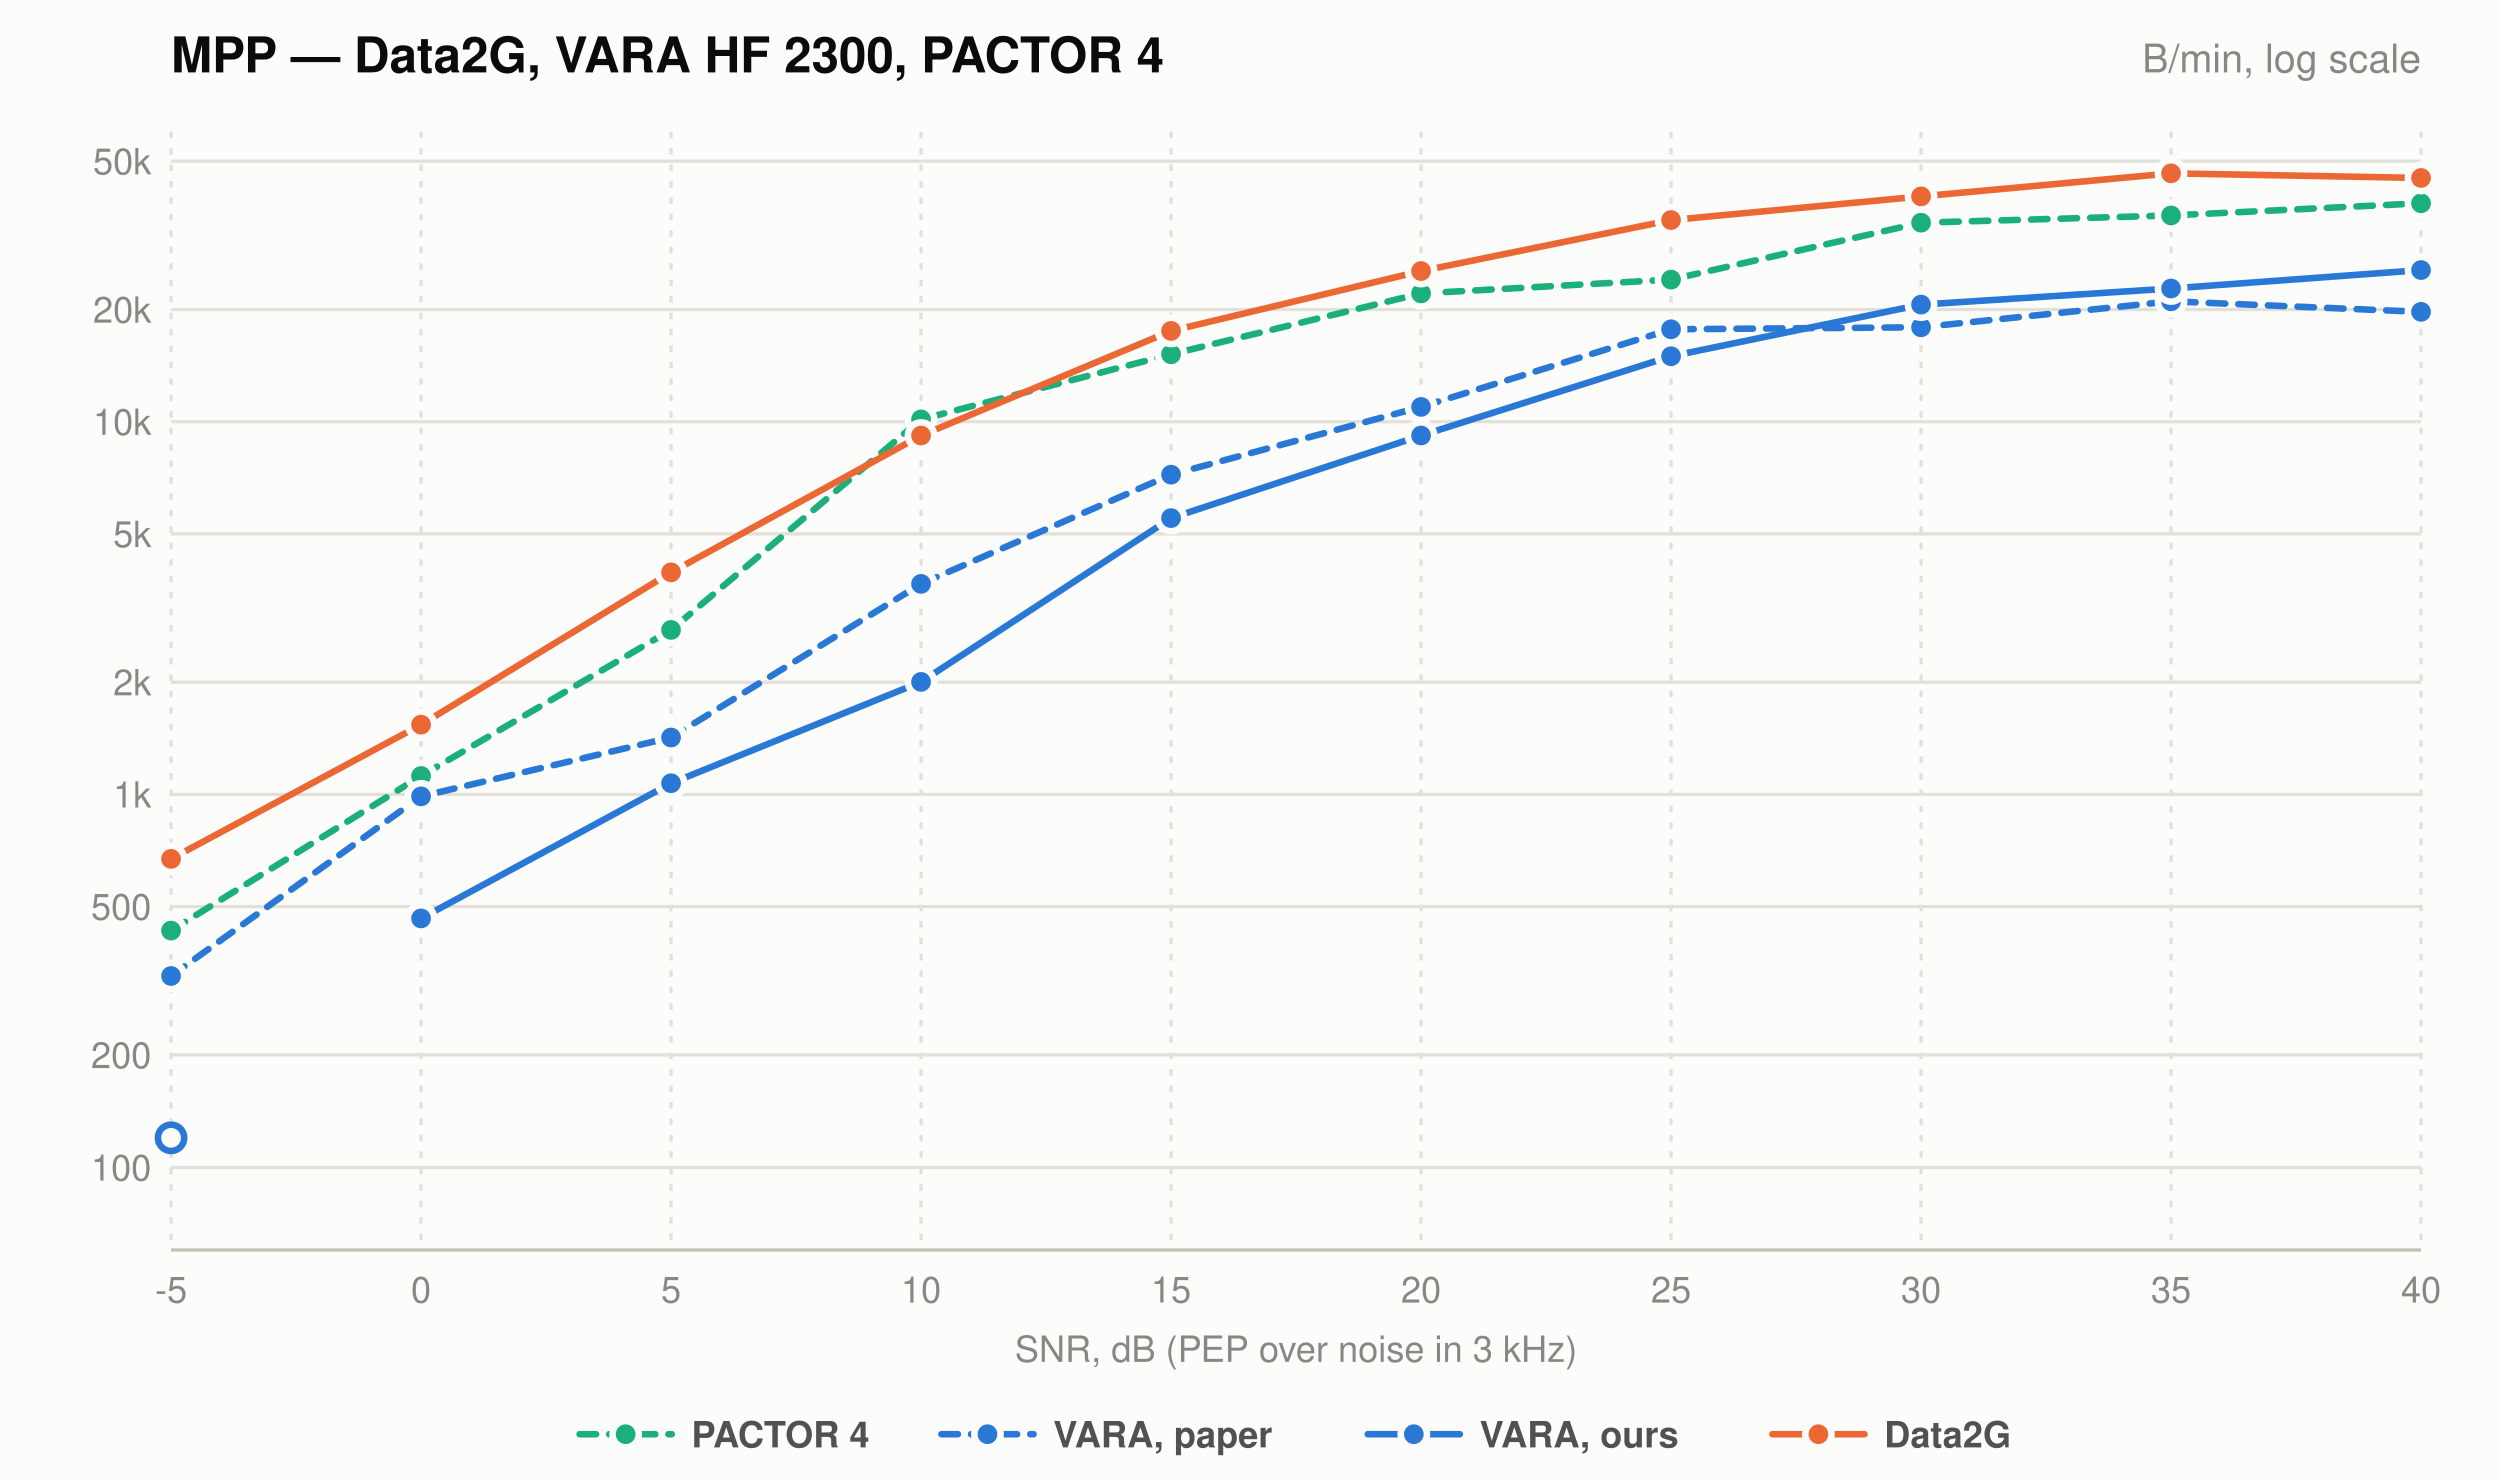
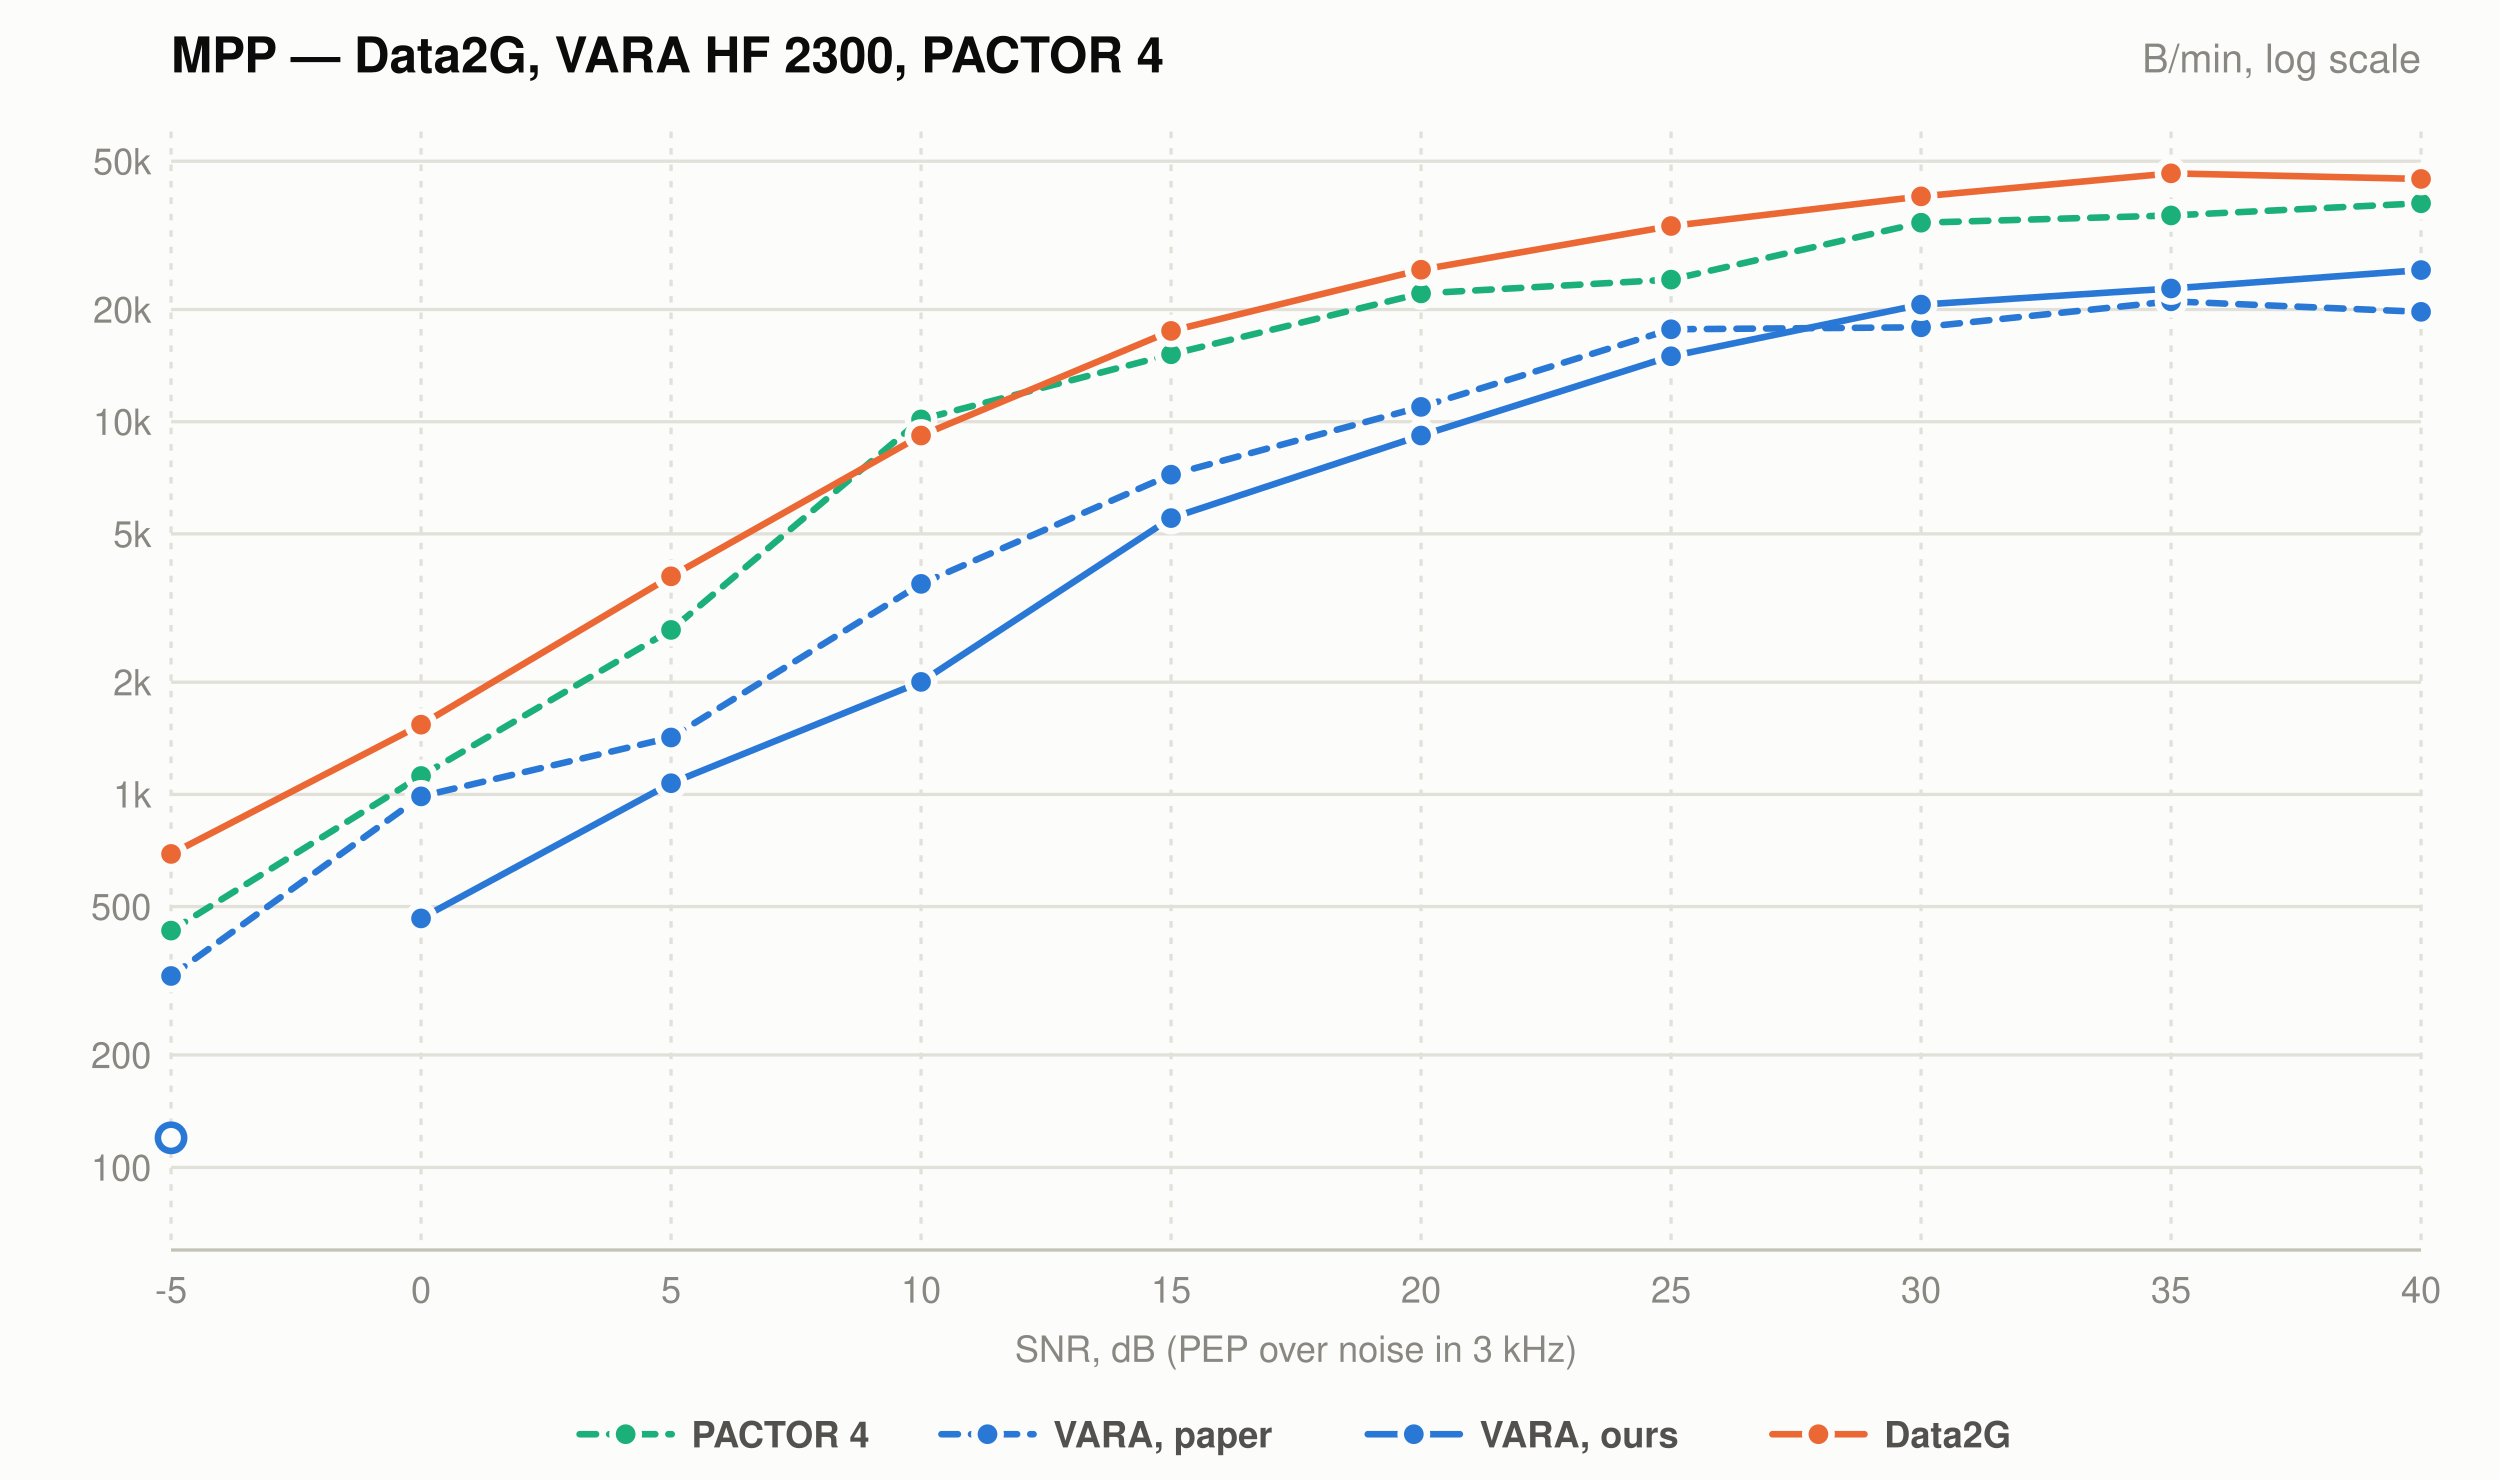
<svg xmlns="http://www.w3.org/2000/svg" viewBox="0 0 760 450" width="760" height="450" font-family="-apple-system, BlinkMacSystemFont, 'Segoe UI', Helvetica, Arial, sans-serif">
  <rect width="760" height="450" fill="#fcfcfb" />
  <text x="52" y="22" font-size="15" font-weight="600" fill="#0b0b0b">MPP — Data2G, VARA HF 2300, PACTOR 4</text>
  <text x="736" y="22" font-size="12" fill="#898781" text-anchor="end">B/min, log scale</text>
  <line x1="52" x2="736" y1="354.9" y2="354.9" stroke="#e1e0d9" />
  <text x="46" y="358.9" font-size="11" fill="#898781" text-anchor="end">100</text>
  <line x1="52" x2="736" y1="320.7" y2="320.7" stroke="#e1e0d9" />
  <text x="46" y="324.7" font-size="11" fill="#898781" text-anchor="end">200</text>
  <line x1="52" x2="736" y1="275.6" y2="275.6" stroke="#e1e0d9" />
  <text x="46" y="279.6" font-size="11" fill="#898781" text-anchor="end">500</text>
  <line x1="52" x2="736" y1="241.5" y2="241.5" stroke="#e1e0d9" />
  <text x="46" y="245.5" font-size="11" fill="#898781" text-anchor="end">1k</text>
  <line x1="52" x2="736" y1="207.4" y2="207.4" stroke="#e1e0d9" />
  <text x="46" y="211.4" font-size="11" fill="#898781" text-anchor="end">2k</text>
  <line x1="52" x2="736" y1="162.3" y2="162.3" stroke="#e1e0d9" />
  <text x="46" y="166.3" font-size="11" fill="#898781" text-anchor="end">5k</text>
  <line x1="52" x2="736" y1="128.2" y2="128.2" stroke="#e1e0d9" />
  <text x="46" y="132.2" font-size="11" fill="#898781" text-anchor="end">10k</text>
  <line x1="52" x2="736" y1="94.1" y2="94.1" stroke="#e1e0d9" />
  <text x="46" y="98.1" font-size="11" fill="#898781" text-anchor="end">20k</text>
  <line x1="52" x2="736" y1="49.0" y2="49.0" stroke="#e1e0d9" />
  <text x="46" y="53.0" font-size="11" fill="#898781" text-anchor="end">50k</text>
  <line x1="52.0" x2="52.0" y1="40" y2="380" stroke="#e1e0d9" stroke-dasharray="2 3" />
  <text x="52.0" y="396" font-size="11" fill="#898781" text-anchor="middle">-5</text>
  <line x1="128.0" x2="128.0" y1="40" y2="380" stroke="#e1e0d9" stroke-dasharray="2 3" />
  <text x="128.0" y="396" font-size="11" fill="#898781" text-anchor="middle">0</text>
  <line x1="204.0" x2="204.0" y1="40" y2="380" stroke="#e1e0d9" stroke-dasharray="2 3" />
  <text x="204.0" y="396" font-size="11" fill="#898781" text-anchor="middle">5</text>
  <line x1="280.0" x2="280.0" y1="40" y2="380" stroke="#e1e0d9" stroke-dasharray="2 3" />
  <text x="280.0" y="396" font-size="11" fill="#898781" text-anchor="middle">10</text>
  <line x1="356.0" x2="356.0" y1="40" y2="380" stroke="#e1e0d9" stroke-dasharray="2 3" />
  <text x="356.0" y="396" font-size="11" fill="#898781" text-anchor="middle">15</text>
  <line x1="432.0" x2="432.0" y1="40" y2="380" stroke="#e1e0d9" stroke-dasharray="2 3" />
  <text x="432.0" y="396" font-size="11" fill="#898781" text-anchor="middle">20</text>
  <line x1="508.0" x2="508.0" y1="40" y2="380" stroke="#e1e0d9" stroke-dasharray="2 3" />
  <text x="508.0" y="396" font-size="11" fill="#898781" text-anchor="middle">25</text>
  <line x1="584.0" x2="584.0" y1="40" y2="380" stroke="#e1e0d9" stroke-dasharray="2 3" />
  <text x="584.0" y="396" font-size="11" fill="#898781" text-anchor="middle">30</text>
  <line x1="660.0" x2="660.0" y1="40" y2="380" stroke="#e1e0d9" stroke-dasharray="2 3" />
  <text x="660.0" y="396" font-size="11" fill="#898781" text-anchor="middle">35</text>
  <line x1="736.0" x2="736.0" y1="40" y2="380" stroke="#e1e0d9" stroke-dasharray="2 3" />
  <text x="736.0" y="396" font-size="11" fill="#898781" text-anchor="middle">40</text>
  <line x1="52" x2="736" y1="380" y2="380" stroke="#c3c2b7" />
  <text x="394.0" y="414" font-size="11" fill="#898781" text-anchor="middle">SNR, dB (PEP over noise in 3 kHz)</text>
  <path d="M52.0,282.9L128.0,235.9L204.0,191.5L280.0,127.5L356.0,107.7L432.0,89.2L508.0,85.0L584.0,67.7L660.0,65.5L736.0,61.8" fill="none" stroke="#1baf7a" stroke-width="2" stroke-linejoin="round" stroke-linecap="round" stroke-dasharray="5 4" />
  <circle cx="52.0" cy="282.9" r="4" fill="#1baf7a" stroke="#fcfcfb" stroke-width="2" />
  <circle cx="128.0" cy="235.9" r="4" fill="#1baf7a" stroke="#fcfcfb" stroke-width="2" />
  <circle cx="204.0" cy="191.5" r="4" fill="#1baf7a" stroke="#fcfcfb" stroke-width="2" />
  <circle cx="280.0" cy="127.5" r="4" fill="#1baf7a" stroke="#fcfcfb" stroke-width="2" />
  <circle cx="356.0" cy="107.7" r="4" fill="#1baf7a" stroke="#fcfcfb" stroke-width="2" />
  <circle cx="432.0" cy="89.2" r="4" fill="#1baf7a" stroke="#fcfcfb" stroke-width="2" />
  <circle cx="508.0" cy="85.0" r="4" fill="#1baf7a" stroke="#fcfcfb" stroke-width="2" />
  <circle cx="584.0" cy="67.7" r="4" fill="#1baf7a" stroke="#fcfcfb" stroke-width="2" />
  <circle cx="660.0" cy="65.5" r="4" fill="#1baf7a" stroke="#fcfcfb" stroke-width="2" />
  <circle cx="736.0" cy="61.8" r="4" fill="#1baf7a" stroke="#fcfcfb" stroke-width="2" />
  <path d="M52.0,296.7L128.0,242.1L204.0,224.2L280.0,177.5L356.0,144.3L432.0,123.7L508.0,100.1L584.0,99.5L660.0,91.6L736.0,94.8" fill="none" stroke="#2a78d6" stroke-width="2" stroke-linejoin="round" stroke-linecap="round" stroke-dasharray="5 4" />
  <circle cx="52.0" cy="296.7" r="4" fill="#2a78d6" stroke="#fcfcfb" stroke-width="2" />
  <circle cx="128.0" cy="242.1" r="4" fill="#2a78d6" stroke="#fcfcfb" stroke-width="2" />
  <circle cx="204.0" cy="224.2" r="4" fill="#2a78d6" stroke="#fcfcfb" stroke-width="2" />
  <circle cx="280.0" cy="177.5" r="4" fill="#2a78d6" stroke="#fcfcfb" stroke-width="2" />
  <circle cx="356.0" cy="144.3" r="4" fill="#2a78d6" stroke="#fcfcfb" stroke-width="2" />
  <circle cx="432.0" cy="123.7" r="4" fill="#2a78d6" stroke="#fcfcfb" stroke-width="2" />
  <circle cx="508.0" cy="100.1" r="4" fill="#2a78d6" stroke="#fcfcfb" stroke-width="2" />
  <circle cx="584.0" cy="99.5" r="4" fill="#2a78d6" stroke="#fcfcfb" stroke-width="2" />
  <circle cx="660.0" cy="91.6" r="4" fill="#2a78d6" stroke="#fcfcfb" stroke-width="2" />
  <circle cx="736.0" cy="94.8" r="4" fill="#2a78d6" stroke="#fcfcfb" stroke-width="2" />
  <path d="M128.0,279.2L204.0,238.1L280.0,207.3L356.0,157.5L432.0,132.4L508.0,108.3L584.0,92.6L660.0,87.7L736.0,82.1" fill="none" stroke="#2a78d6" stroke-width="2" stroke-linejoin="round" stroke-linecap="round" />
  <circle cx="52.0" cy="345.9" r="4" fill="#fcfcfb" stroke="#2a78d6" stroke-width="2" />
  <circle cx="128.0" cy="279.2" r="4" fill="#2a78d6" stroke="#fcfcfb" stroke-width="2" />
  <circle cx="204.0" cy="238.1" r="4" fill="#2a78d6" stroke="#fcfcfb" stroke-width="2" />
  <circle cx="280.0" cy="207.3" r="4" fill="#2a78d6" stroke="#fcfcfb" stroke-width="2" />
  <circle cx="356.0" cy="157.5" r="4" fill="#2a78d6" stroke="#fcfcfb" stroke-width="2" />
  <circle cx="432.0" cy="132.4" r="4" fill="#2a78d6" stroke="#fcfcfb" stroke-width="2" />
  <circle cx="508.0" cy="108.3" r="4" fill="#2a78d6" stroke="#fcfcfb" stroke-width="2" />
  <circle cx="584.0" cy="92.6" r="4" fill="#2a78d6" stroke="#fcfcfb" stroke-width="2" />
  <circle cx="660.0" cy="87.7" r="4" fill="#2a78d6" stroke="#fcfcfb" stroke-width="2" />
  <circle cx="736.0" cy="82.1" r="4" fill="#2a78d6" stroke="#fcfcfb" stroke-width="2" />
-   <path d="M52.0,261.1L128.0,220.3L204.0,174.0L280.0,132.4L356.0,100.6L432.0,82.4L508.0,66.9L584.0,59.7L660.0,52.7L736.0,54.1" fill="none" stroke="#eb6834" stroke-width="2" stroke-linejoin="round" stroke-linecap="round" />
-   <circle cx="52.0" cy="261.1" r="4" fill="#eb6834" stroke="#fcfcfb" stroke-width="2" />
+   <path d="M52.0,259.6L128.0,220.3L204.0,175.2L280.0,132.4L356.0,100.6L432.0,82.0L508.0,68.7L584.0,59.7L660.0,52.7L736.0,54.4" fill="none" stroke="#eb6834" stroke-width="2" stroke-linejoin="round" stroke-linecap="round" />
+   <circle cx="52.0" cy="259.6" r="4" fill="#eb6834" stroke="#fcfcfb" stroke-width="2" />
  <circle cx="128.0" cy="220.3" r="4" fill="#eb6834" stroke="#fcfcfb" stroke-width="2" />
-   <circle cx="204.0" cy="174.0" r="4" fill="#eb6834" stroke="#fcfcfb" stroke-width="2" />
+   <circle cx="204.0" cy="175.2" r="4" fill="#eb6834" stroke="#fcfcfb" stroke-width="2" />
  <circle cx="280.0" cy="132.4" r="4" fill="#eb6834" stroke="#fcfcfb" stroke-width="2" />
  <circle cx="356.0" cy="100.6" r="4" fill="#eb6834" stroke="#fcfcfb" stroke-width="2" />
-   <circle cx="432.0" cy="82.4" r="4" fill="#eb6834" stroke="#fcfcfb" stroke-width="2" />
-   <circle cx="508.0" cy="66.9" r="4" fill="#eb6834" stroke="#fcfcfb" stroke-width="2" />
+   <circle cx="432.0" cy="82.0" r="4" fill="#eb6834" stroke="#fcfcfb" stroke-width="2" />
+   <circle cx="508.0" cy="68.7" r="4" fill="#eb6834" stroke="#fcfcfb" stroke-width="2" />
  <circle cx="584.0" cy="59.7" r="4" fill="#eb6834" stroke="#fcfcfb" stroke-width="2" />
  <circle cx="660.0" cy="52.7" r="4" fill="#eb6834" stroke="#fcfcfb" stroke-width="2" />
-   <circle cx="736.0" cy="54.1" r="4" fill="#eb6834" stroke="#fcfcfb" stroke-width="2" />
+   <circle cx="736.0" cy="54.4" r="4" fill="#eb6834" stroke="#fcfcfb" stroke-width="2" />
  <line x1="176.2" x2="204.2" y1="436" y2="436" stroke="#1baf7a" stroke-width="2" stroke-linecap="round" stroke-dasharray="5 4" />
  <circle cx="190.2" cy="436" r="4" fill="#1baf7a" stroke="#fcfcfb" stroke-width="2" />
  <text x="210.2" y="440" font-size="11" font-weight="600" fill="#52514e">PACTOR 4</text>
  <line x1="286.2" x2="314.2" y1="436" y2="436" stroke="#2a78d6" stroke-width="2" stroke-linecap="round" stroke-dasharray="5 4" />
  <circle cx="300.2" cy="436" r="4" fill="#2a78d6" stroke="#fcfcfb" stroke-width="2" />
  <text x="320.2" y="440" font-size="11" font-weight="600" fill="#52514e">VARA, paper</text>
  <line x1="415.8" x2="443.8" y1="436" y2="436" stroke="#2a78d6" stroke-width="2" stroke-linecap="round" />
  <circle cx="429.8" cy="436" r="4" fill="#2a78d6" stroke="#fcfcfb" stroke-width="2" />
  <text x="449.8" y="440" font-size="11" font-weight="600" fill="#52514e">VARA, ours</text>
  <line x1="538.8" x2="566.8" y1="436" y2="436" stroke="#eb6834" stroke-width="2" stroke-linecap="round" />
  <circle cx="552.8" cy="436" r="4" fill="#eb6834" stroke="#fcfcfb" stroke-width="2" />
  <text x="572.8" y="440" font-size="11" font-weight="600" fill="#52514e">Data2G</text>
</svg>
